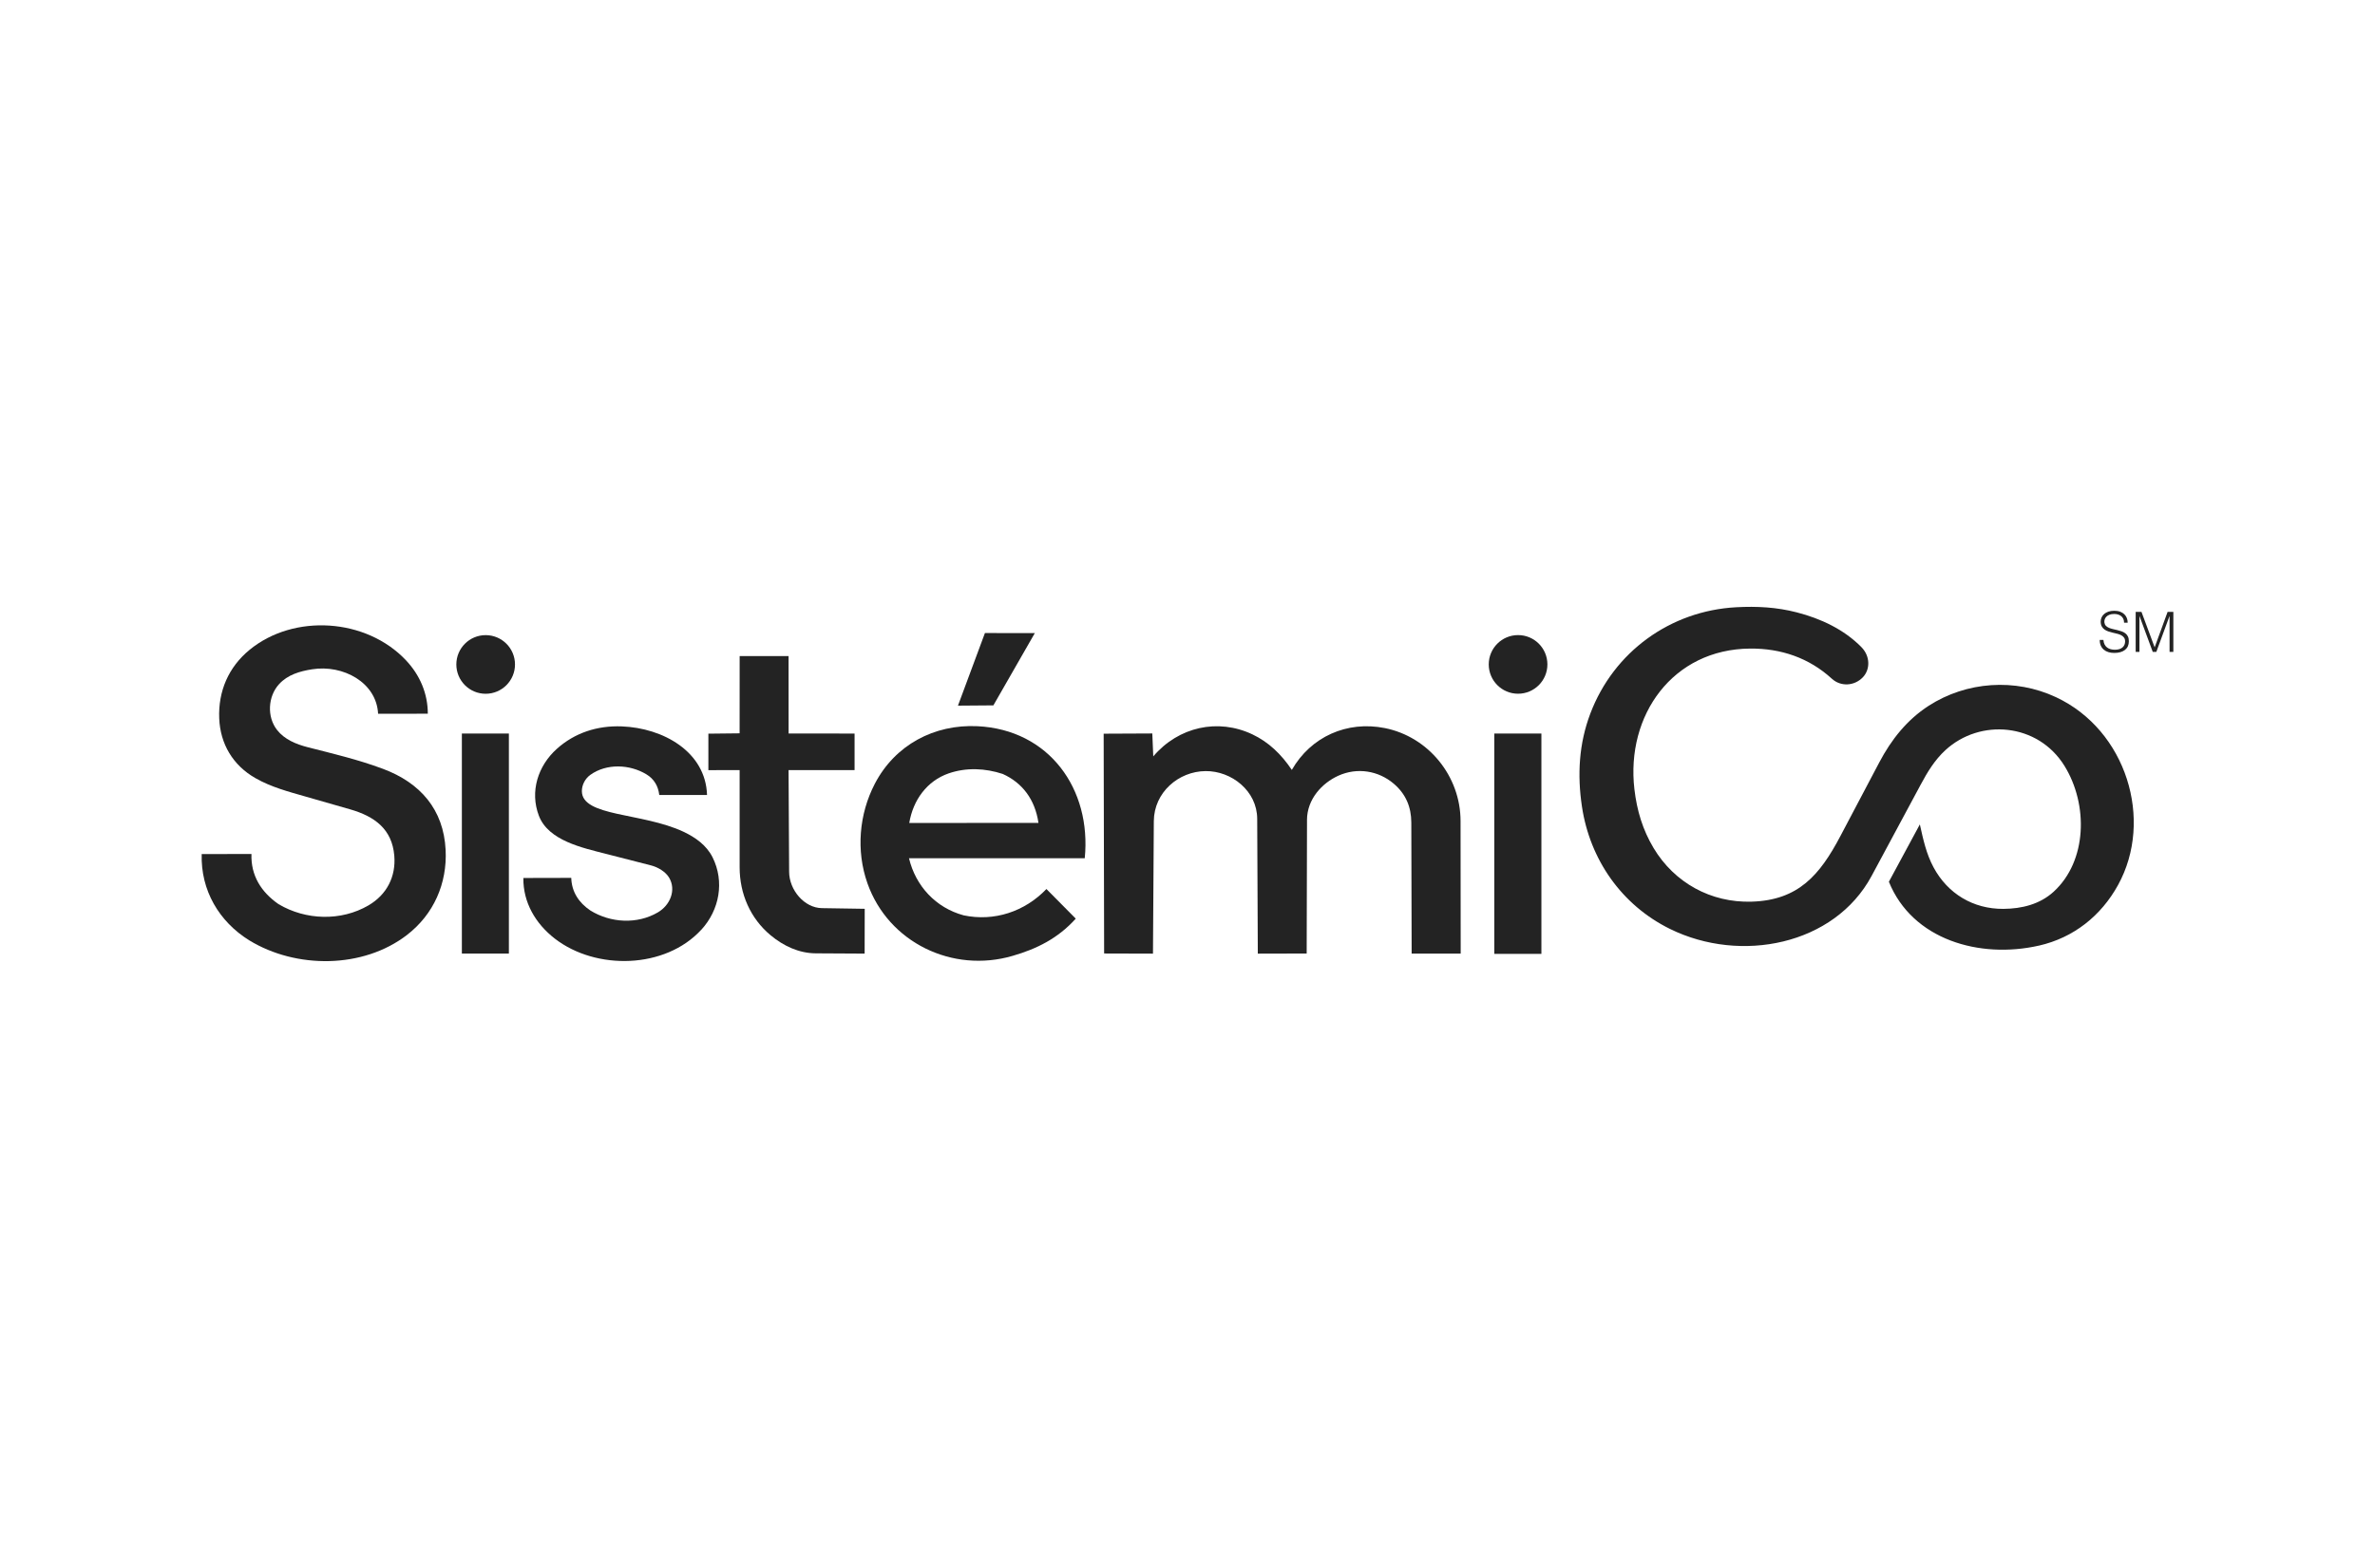
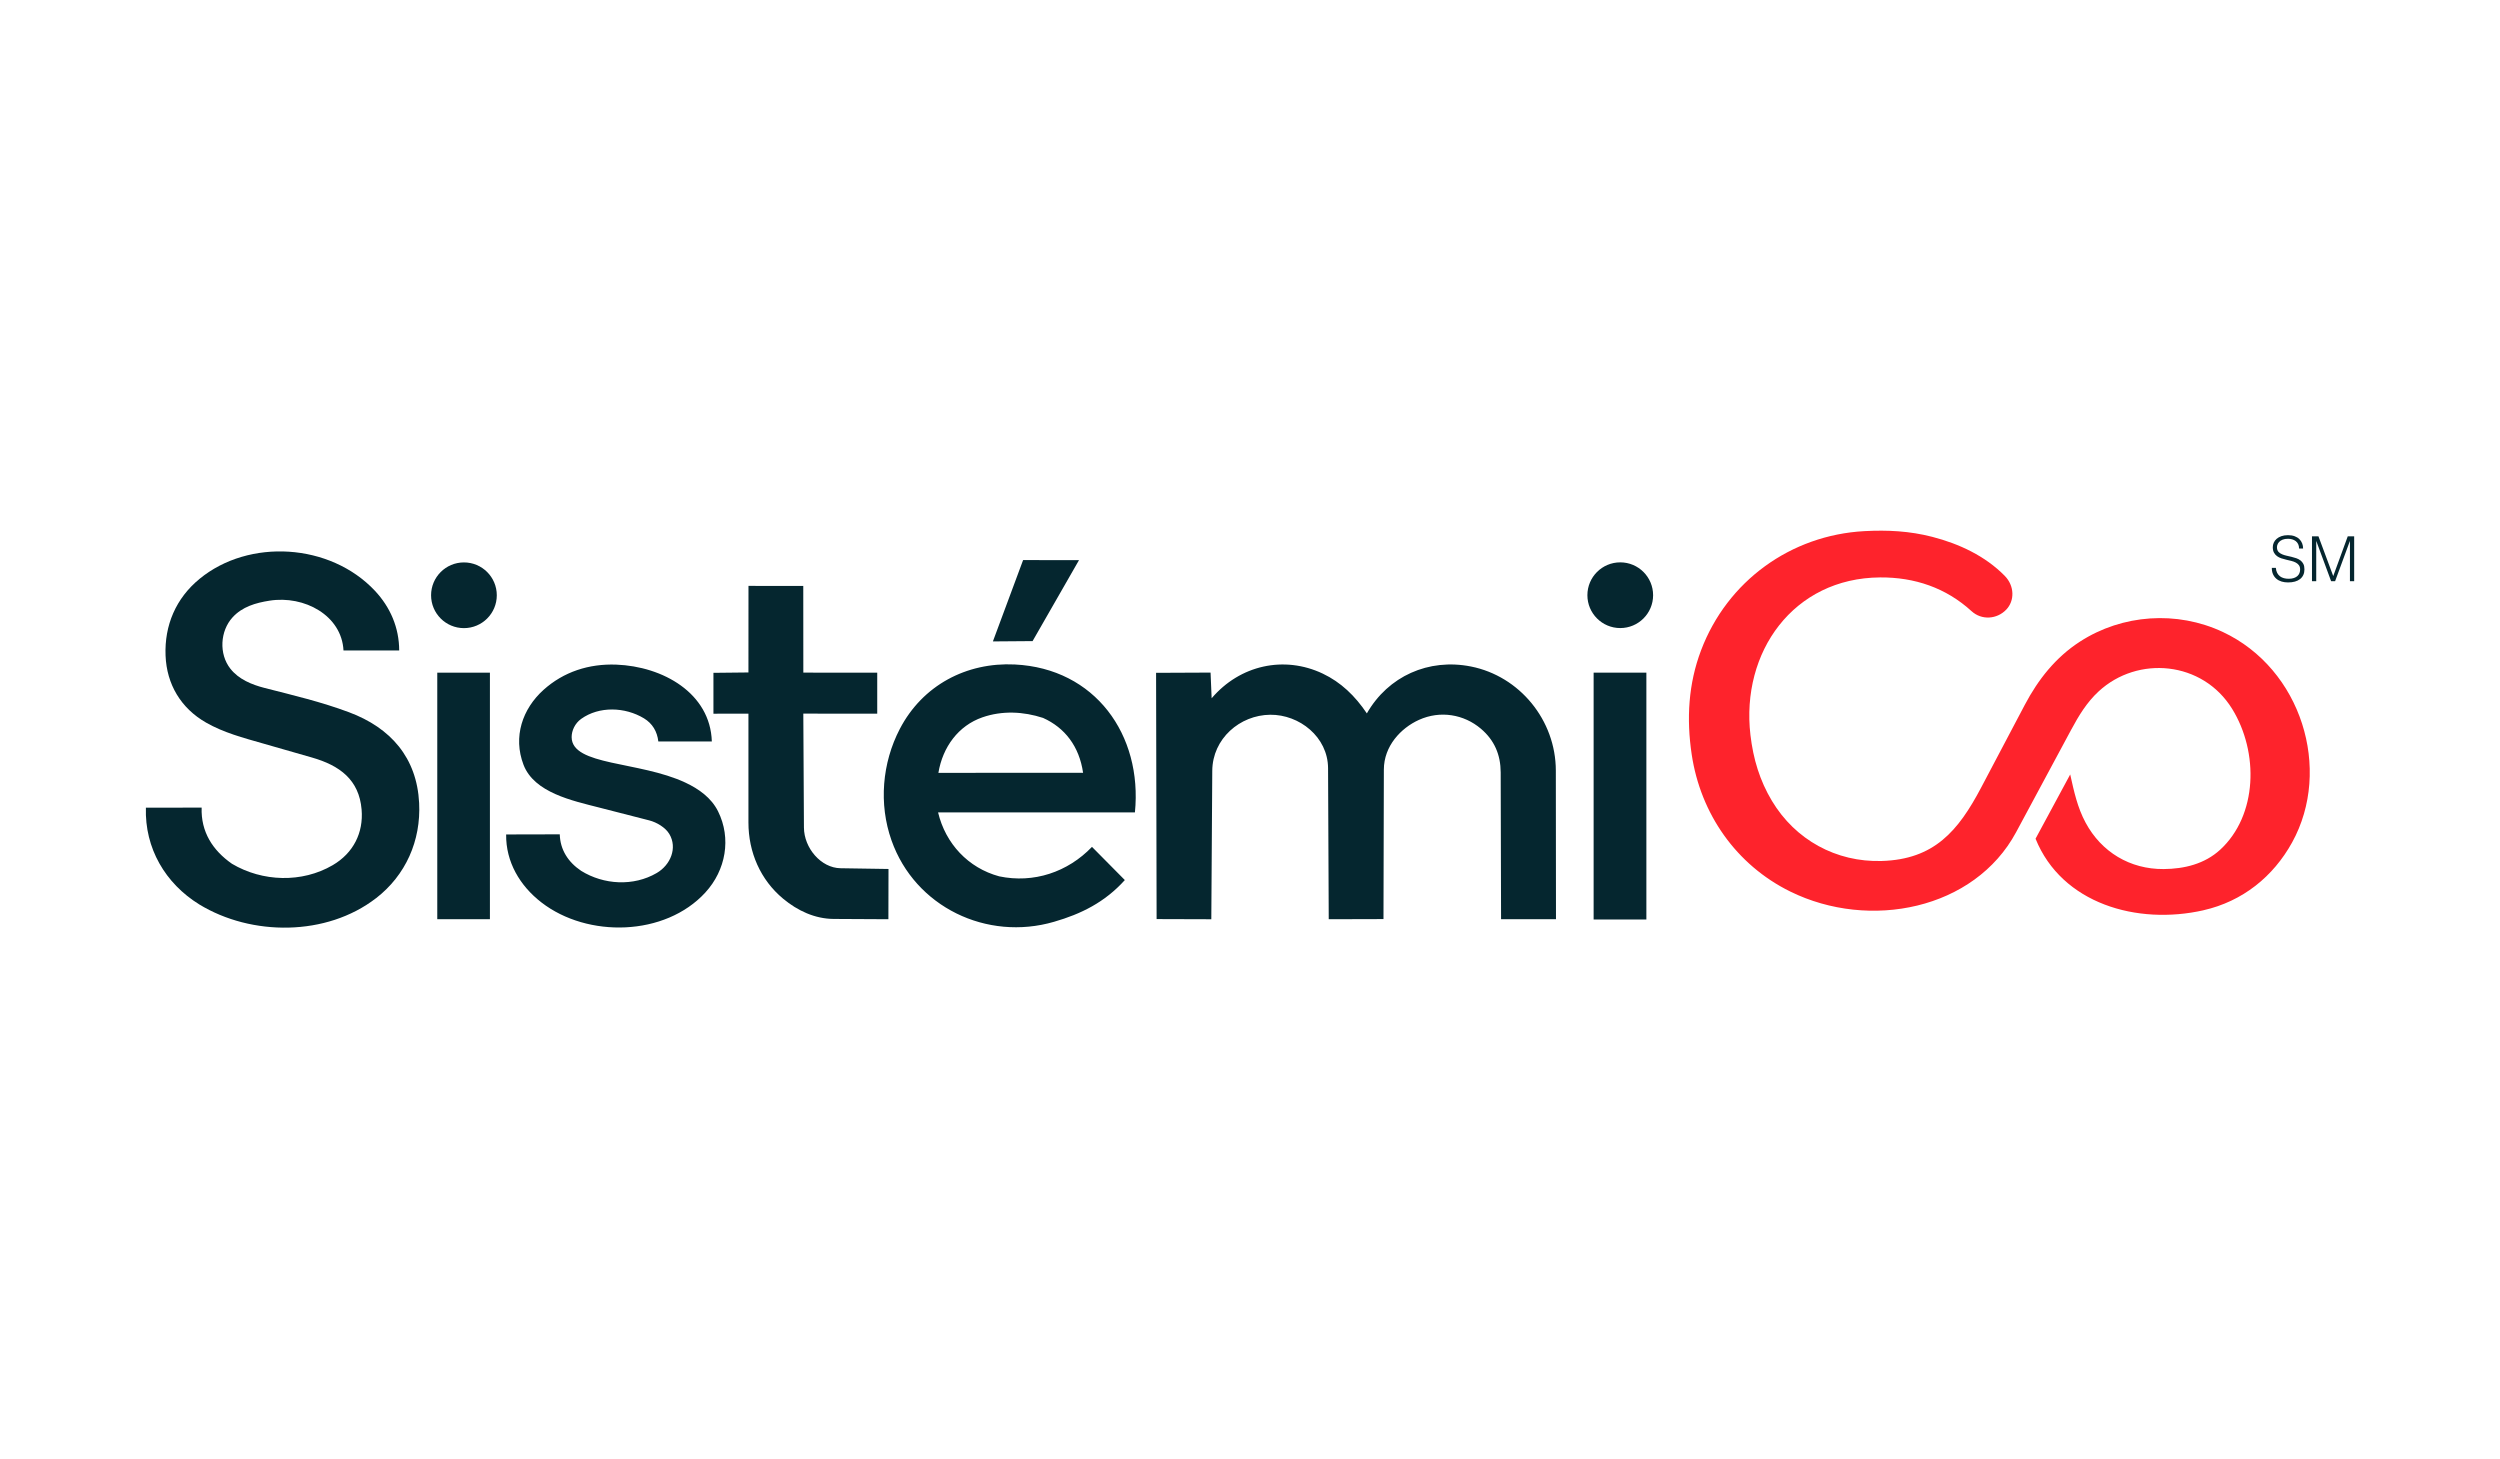
- <svg xmlns="http://www.w3.org/2000/svg" id="Capa_1" data-name="Capa 1" viewBox="0 0 1060 700">
+ <svg xmlns="http://www.w3.org/2000/svg" id="Capa_1" viewBox="0 0 1200 700">
  <defs>
-     <style>
-       .cls-1 {
-         fill: #232323;
-       }
-     </style>
+     <style>.st1{fill:#05262f}</style>
  </defs>
-   <g>
-     <path class="cls-1" d="M909.96,422.17c-26.43,5.99-56.44-2.6-66.92-28.52l13.82-25.6c1.53,6.85,2.86,13.12,6.13,19.2,6.3,11.72,17.69,18.6,31.11,18.51,8.26-.05,16.35-2.04,22.51-7.69,14.93-13.69,15.49-38.87,4.77-56.19-11.8-19.06-37.58-21.31-53.15-6.95-4.73,4.37-7.93,9.64-11.02,15.41l-21.88,40.71c-16.59,30.86-58.4,39.22-90,23.66-21.59-10.64-35.74-30.98-39.28-54.61-2.14-14.25-1.33-28.16,3.73-41.51,10.44-27.59,35.72-45.9,65.1-47.49,9.23-.5,18.03-.04,27.02,2.28,10.85,2.79,21.14,7.67,28.87,15.52,4.02,4.08,3.97,10,.64,13.48-3.72,3.88-9.81,4.31-13.84.62-10.2-9.32-22.68-13.55-36.45-13.45-34.55.24-55.51,29.77-51.66,62.78,1.11,9.55,3.71,18.16,8.57,26.28,9.29,15.49,25.55,24.47,43.73,23.93,20.92-.62,30.49-11.94,39.62-29.25l17.4-32.97c5.32-10.08,12.28-18.93,22.01-25.22,16.89-10.9,38.6-12.39,56.85-3.84,31.39,14.69,43.7,54.79,27.67,83.87-7.53,13.66-19.75,23.51-35.34,27.05Z" />
-     <g>
-       <path class="cls-1" d="M583.34,366.1l-.15,59.59-21.81.05-.27-60.19c-.05-12.44-11.42-21.41-23.06-21.3-12.06.11-22.99,9.51-23.08,22.35l-.38,59.14-21.8-.06-.21-98.13,21.71-.1.43,10.24c11.28-13.26,28.9-17.11,44.26-9.83,7.23,3.43,12.87,8.84,17.58,15.86,8.5-14.84,24.62-22.03,41.48-18.68,19.41,3.85,33.81,21.38,33.83,41.5l.06,59.19h-21.89s-.15-58.5-.15-58.5c-.02-7.01-2.5-12.83-7.88-17.39-6.78-5.75-16.22-7.36-24.69-3.53-7.23,3.27-13.97,10.43-13.99,19.8Z" />
-       <path class="cls-1" d="M430.04,408.64c13.75,2.89,27.35-1.68,37-11.74l13.09,13.22c-7.94,8.82-17.45,13.53-28.19,16.62-26.78,7.83-55.42-5.89-64.8-32.43-5.13-14.54-3.73-30.88,3.31-44.41,9.06-17.39,26.53-26.62,45.82-25.69,31.94,1.55,50.95,27.98,47.87,58.95h-78.44c2.96,12.42,11.97,22.11,24.34,25.47ZM463.48,367.38c-1.53-10.53-7.26-17.95-15.95-21.86-7.82-2.57-16.27-2.97-24.15-.24-9.61,3.33-15.86,11.85-17.56,22.13l57.66-.03Z" />
-       <path class="cls-1" d="M312.99,415.07c-16.09,17.56-46.95,18.2-65.34,3.99-8.63-6.68-14.21-16.19-14.06-27.09l21.37-.05c.17,6.17,3.34,11.08,8.53,14.56,9.02,5.58,20.86,6.25,30.1.86,5.51-3.21,8.34-10,5.03-15.55-1.56-2.62-5.04-4.67-7.99-5.42l-20.04-5.14c-10.58-2.71-25.84-5.91-30.08-17.05-4.11-10.79-.43-22.27,7.99-29.84,8-7.2,18.09-10.46,28.98-10.05,18.57.7,37.49,11.36,38.08,30.64l-21.32-.02c-.46-3.96-2.31-7.15-5.73-9.21-7.53-4.56-17.85-4.91-25,.21-2.51,1.79-3.83,4.7-3.81,7.32.08,11.43,26.9,9.48,45.29,18.07,5.38,2.52,10.36,6.06,13.05,11.46,5.38,10.78,3.11,23.44-5.03,32.32Z" />
-       <path class="cls-1" d="M385.94,405.73l-.04,20-21.8-.12c-7.52-.04-14.44-3.3-20.17-8.07-9.05-7.53-13.82-18.52-13.82-30.36v-43.38s-13.95.03-13.95.03v-16.29s13.94-.15,13.94-.15l.02-34.49h21.83s.02,34.56.02,34.56l29.44.03v16.33s-29.46-.01-29.46-.01l.25,45.4c.05,8.17,6.79,16.09,14.57,16.22l19.15.3Z" />
-       <polygon class="cls-1" points="443.36 314.91 427.55 315.03 439.59 282.62 461.86 282.64 443.36 314.91" />
-       <g>
-         <path class="cls-1" d="M181.68,417.38c-19.67,15.18-49.53,15.19-70.42,2.44-13.52-8.38-21.73-22.39-21.24-38.53l22.21-.03c-.33,9.62,4.37,17.03,12.09,22.39,12.14,7.21,27.91,7.7,40.14.55,8.24-4.82,12.29-12.91,11.52-22.16-.99-11.85-8.67-17.55-19.79-20.74l-19.54-5.6c-7.91-2.27-15.63-4.29-22.66-8.31-10.01-5.72-15.69-15.22-16.15-26.69-.48-12.07,4.11-22.84,13.55-30.59,19.74-16.2,52.01-14.2,69.81,4.68,6.26,6.64,9.73,14.87,9.74,23.84l-22.19.03c-.7-13.97-15.61-22.05-29.47-19.86-5.49.87-10.86,2.41-14.73,6.64-4.98,5.44-5.52,14.58-.87,20.48,3.31,4.21,8.48,6.34,13.63,7.66,11.44,2.93,22.5,5.52,33.6,9.66,16.64,6.21,27.08,18.11,27.98,36.2.75,15.01-5.35,28.79-17.22,37.94Z" />
-         <g>
-           <rect class="cls-1" x="206.14" y="327.48" width="20.98" height="98.23" />
-           <circle class="cls-1" cx="216.76" cy="296.64" r="13.09" />
-         </g>
-       </g>
-       <g>
-         <rect class="cls-1" x="666.93" y="327.48" width="21.02" height="98.37" />
-         <circle class="cls-1" cx="677.54" cy="296.62" r="13.09" />
-       </g>
-     </g>
-   </g>
-   <g>
-     <path class="cls-1" d="M938.78,285.7c.07.79.24,1.47.53,2.02.29.55.66,1.01,1.12,1.35.46.35.98.6,1.58.76.6.16,1.23.24,1.91.24.79,0,1.48-.1,2.06-.3.58-.2,1.05-.47,1.42-.81.36-.34.63-.73.81-1.18.17-.45.26-.92.26-1.42,0-.7-.16-1.26-.47-1.69-.31-.43-.72-.78-1.23-1.06-.51-.27-1.08-.49-1.74-.66-.65-.17-1.32-.33-2.01-.48-.69-.16-1.36-.34-2.01-.56-.65-.22-1.23-.5-1.74-.87-.51-.36-.91-.83-1.23-1.4-.31-.57-.47-1.3-.47-2.17,0-.61.13-1.21.38-1.79.26-.58.64-1.09,1.14-1.54.5-.45,1.14-.8,1.9-1.07.76-.26,1.64-.4,2.63-.4s1.89.14,2.64.42c.75.28,1.38.67,1.87,1.15.5.49.87,1.06,1.12,1.7.25.65.37,1.33.37,2.06h-1.61c0-.68-.12-1.27-.36-1.76-.24-.5-.57-.9-.98-1.22-.41-.31-.89-.55-1.42-.7-.53-.15-1.08-.22-1.64-.22-.86,0-1.59.12-2.17.36-.59.24-1.06.55-1.4.93-.35.38-.59.8-.72,1.27-.13.46-.16.93-.07,1.39.1.58.33,1.04.7,1.39.36.35.81.63,1.34.86.53.22,1.11.41,1.75.55.64.14,1.29.29,1.95.45.66.16,1.3.34,1.92.56.62.22,1.17.51,1.65.87.48.36.86.83,1.15,1.4.29.57.43,1.29.43,2.15,0,1.66-.57,2.94-1.71,3.85-1.14.91-2.75,1.37-4.82,1.37-.93,0-1.79-.12-2.58-.36-.79-.24-1.48-.6-2.06-1.09-.58-.49-1.03-1.09-1.35-1.81s-.48-1.57-.48-2.55h1.64Z" />
-     <path class="cls-1" d="M953.19,291.04v-17.88h2.58l5.86,15.77h.05l5.76-15.77h2.56v17.88h-1.69v-15.94h-.05l-5.86,15.94h-1.59l-5.89-15.94h-.05v15.94h-1.69Z" />
-   </g>
+   <path d="M1057.67 436.93c-31.83 7.21-67.99-3.13-80.61-34.35l16.64-30.84c1.84 8.25 3.45 15.8 7.38 23.12 7.59 14.12 21.31 22.4 37.47 22.29 9.94-.07 19.69-2.46 27.11-9.26 17.99-16.5 18.66-46.82 5.74-67.68-14.22-22.96-45.27-25.66-64.02-8.37-5.7 5.26-9.55 11.62-13.28 18.56l-26.36 49.04c-19.98 37.17-70.34 47.25-108.41 28.5-26-12.81-43.05-37.32-47.31-65.78-2.57-17.16-1.6-33.92 4.49-50.01 12.58-33.23 43.03-55.29 78.42-57.21 11.11-.6 21.72-.05 32.54 2.74 13.07 3.37 25.46 9.24 34.77 18.69 4.84 4.92 4.79 12.04.77 16.24-4.48 4.68-11.81 5.19-16.67.75-12.28-11.22-27.31-16.32-43.91-16.2-41.62.29-66.86 35.86-62.22 75.63 1.34 11.51 4.47 21.88 10.33 31.65 11.19 18.66 30.78 29.48 52.68 28.83 25.2-.75 36.73-14.39 47.73-35.23l20.95-39.71c6.4-12.14 14.79-22.81 26.52-30.38 20.34-13.13 46.49-14.92 68.48-4.63 37.81 17.7 52.64 65.99 33.33 101.02-9.07 16.45-23.79 28.32-42.57 32.58Z" style="fill:#fe232c" />
+   <path d="m664.25 369.39-.18 71.77-26.28.07-.32-72.5c-.07-14.99-13.76-25.79-27.78-25.65-14.52.14-27.7 11.45-27.8 26.92l-.46 71.24-26.26-.08-.25-118.2 26.15-.12.52 12.33c13.59-15.97 34.82-20.61 53.32-11.84 8.71 4.13 15.5 10.65 21.18 19.1 10.24-17.88 29.65-26.54 49.96-22.51 23.37 4.64 40.73 25.76 40.75 49.99l.07 71.29h-26.36l-.18-70.47c-.02-8.44-3.02-15.45-9.49-20.94-8.17-6.93-19.53-8.87-29.74-4.25-8.71 3.94-16.82 12.56-16.85 23.85m-184.66 51.25c16.56 3.48 32.94-2.02 44.56-14.14l15.77 15.93c-9.56 10.63-21.01 16.29-33.95 20.02-32.26 9.43-66.76-7.09-78.05-39.07-6.19-17.52-4.49-37.2 3.99-53.49 10.91-20.95 31.96-32.07 55.19-30.94 38.47 1.87 61.37 33.71 57.66 71.01h-94.48c3.57 14.96 14.41 26.63 29.32 30.68Zm40.29-49.71c-1.84-12.68-8.74-21.62-19.21-26.33-9.42-3.09-19.6-3.58-29.09-.29-11.58 4.01-19.1 14.28-21.15 26.66zM338.6 428.37c-19.38 21.15-56.56 21.93-78.71 4.8-10.4-8.04-17.12-19.5-16.94-32.63l25.74-.06c.2 7.43 4.03 13.35 10.27 17.53 10.86 6.72 25.13 7.53 36.26 1.04 6.64-3.87 10.04-12.05 6.06-18.73-1.88-3.15-6.08-5.62-9.63-6.53l-24.14-6.19c-12.74-3.27-31.12-7.12-36.23-20.53s-.52-26.82 9.62-35.94c9.64-8.67 21.78-12.6 34.91-12.11 22.37.84 45.15 13.68 45.87 36.9L316 355.9c-.55-4.77-2.79-8.61-6.9-11.1-9.07-5.49-21.5-5.91-30.12.25-3.02 2.16-4.61 5.67-4.59 8.81.09 13.77 32.4 11.42 54.55 21.77 6.48 3.03 12.48 7.3 15.72 13.8 6.47 12.99 3.75 28.23-6.06 38.93Z" class="st1" />
+   <path d="m426.48 417.13-.05 24.1-26.25-.14c-9.06-.05-17.4-3.98-24.29-9.72-10.9-9.07-16.64-22.31-16.64-36.57v-52.25l-16.8.03v-19.62l16.8-.18.02-41.55 26.3.02.03 41.61 35.47.03v19.67l-35.48-.02.3 54.68c.05 9.84 8.18 19.39 17.55 19.53l23.07.36Zm69.16-109.4-19.05.15 14.5-39.04 26.83.03zm-315.2 123.44c-23.69 18.28-59.66 18.29-84.83 2.93-16.29-10.09-26.18-26.98-25.58-46.41l26.76-.04c-.4 11.59 5.26 20.51 14.56 26.97 14.63 8.68 33.61 9.28 48.35.66 9.93-5.81 14.81-15.55 13.87-26.69-1.2-14.28-10.44-21.14-23.83-24.98l-23.53-6.75c-9.53-2.73-18.82-5.17-27.29-10.01-12.06-6.89-18.9-18.33-19.45-32.15-.58-14.54 4.95-27.52 16.32-36.85 23.78-19.51 62.65-17.11 84.09 5.64 7.54 8 11.72 17.91 11.73 28.72l-26.73.03c-.85-16.83-18.81-26.56-35.5-23.92-6.62 1.04-13.08 2.9-17.74 8-5.99 6.55-6.65 17.57-1.05 24.67 3.99 5.07 10.22 7.64 16.42 9.23 13.78 3.53 27.11 6.65 40.47 11.64 20.05 7.48 32.62 21.81 33.71 43.61.9 18.08-6.45 34.68-20.74 45.71Zm29.45-108.3h25.27V441.2h-25.27z" class="st1" />
+   <circle cx="222.69" cy="285.73" r="15.77" class="st1" />
+   <path d="M764.94 322.87h25.32v118.49h-25.32z" class="st1" />
+   <circle cx="777.72" cy="285.7" r="15.77" class="st1" />
+   <path d="M1092.4 272.55c.08.96.29 1.77.64 2.44s.8 1.21 1.35 1.63 1.18.72 1.9.91 1.49.28 2.3.28c.96 0 1.78-.12 2.48-.36s1.27-.56 1.71-.97.76-.88.97-1.42.31-1.11.31-1.71c0-.84-.19-1.52-.57-2.03-.38-.52-.87-.94-1.48-1.27s-1.31-.59-2.09-.79c-.79-.2-1.6-.39-2.42-.58-.83-.19-1.64-.41-2.42-.67-.79-.26-1.49-.61-2.09-1.05-.61-.44-1.1-1-1.48-1.69s-.57-1.56-.57-2.62c0-.74.15-1.46.46-2.15.31-.7.77-1.32 1.38-1.85.61-.54 1.37-.97 2.29-1.29s1.97-.48 3.17-.48 2.28.17 3.19.51 1.66.8 2.26 1.39 1.05 1.27 1.35 2.05.45 1.61.45 2.48h-1.94c0-.82-.14-1.53-.43-2.12-.29-.6-.68-1.09-1.18-1.47a5.1 5.1 0 0 0-1.71-.84 7.3 7.3 0 0 0-1.97-.27c-1.04 0-1.91.14-2.62.43s-1.27.66-1.69 1.12a3.8 3.8 0 0 0-.87 1.53q-.24.84-.09 1.68.18 1.05.84 1.68c.44.42.98.76 1.62 1.03s1.34.49 2.11.66 1.55.35 2.35.54 1.57.41 2.32.67 1.41.61 1.99 1.05 1.04 1 1.39 1.69.52 1.55.52 2.59c0 1.99-.69 3.54-2.06 4.64-1.38 1.1-3.31 1.65-5.8 1.65-1.12 0-2.15-.14-3.11-.43s-1.78-.73-2.48-1.32-1.24-1.32-1.63-2.18-.58-1.89-.58-3.07h1.97Zm17.35 6.43v-21.54h3.11l7.06 19h.06l6.94-19h3.08v21.54h-2.03v-19.2h-.06l-7.06 19.2h-1.91l-7.09-19.2h-.06v19.2h-2.03Z" class="st1" />
+   <path d="M0 0h1200v700H0z" style="fill:none" />
</svg>
